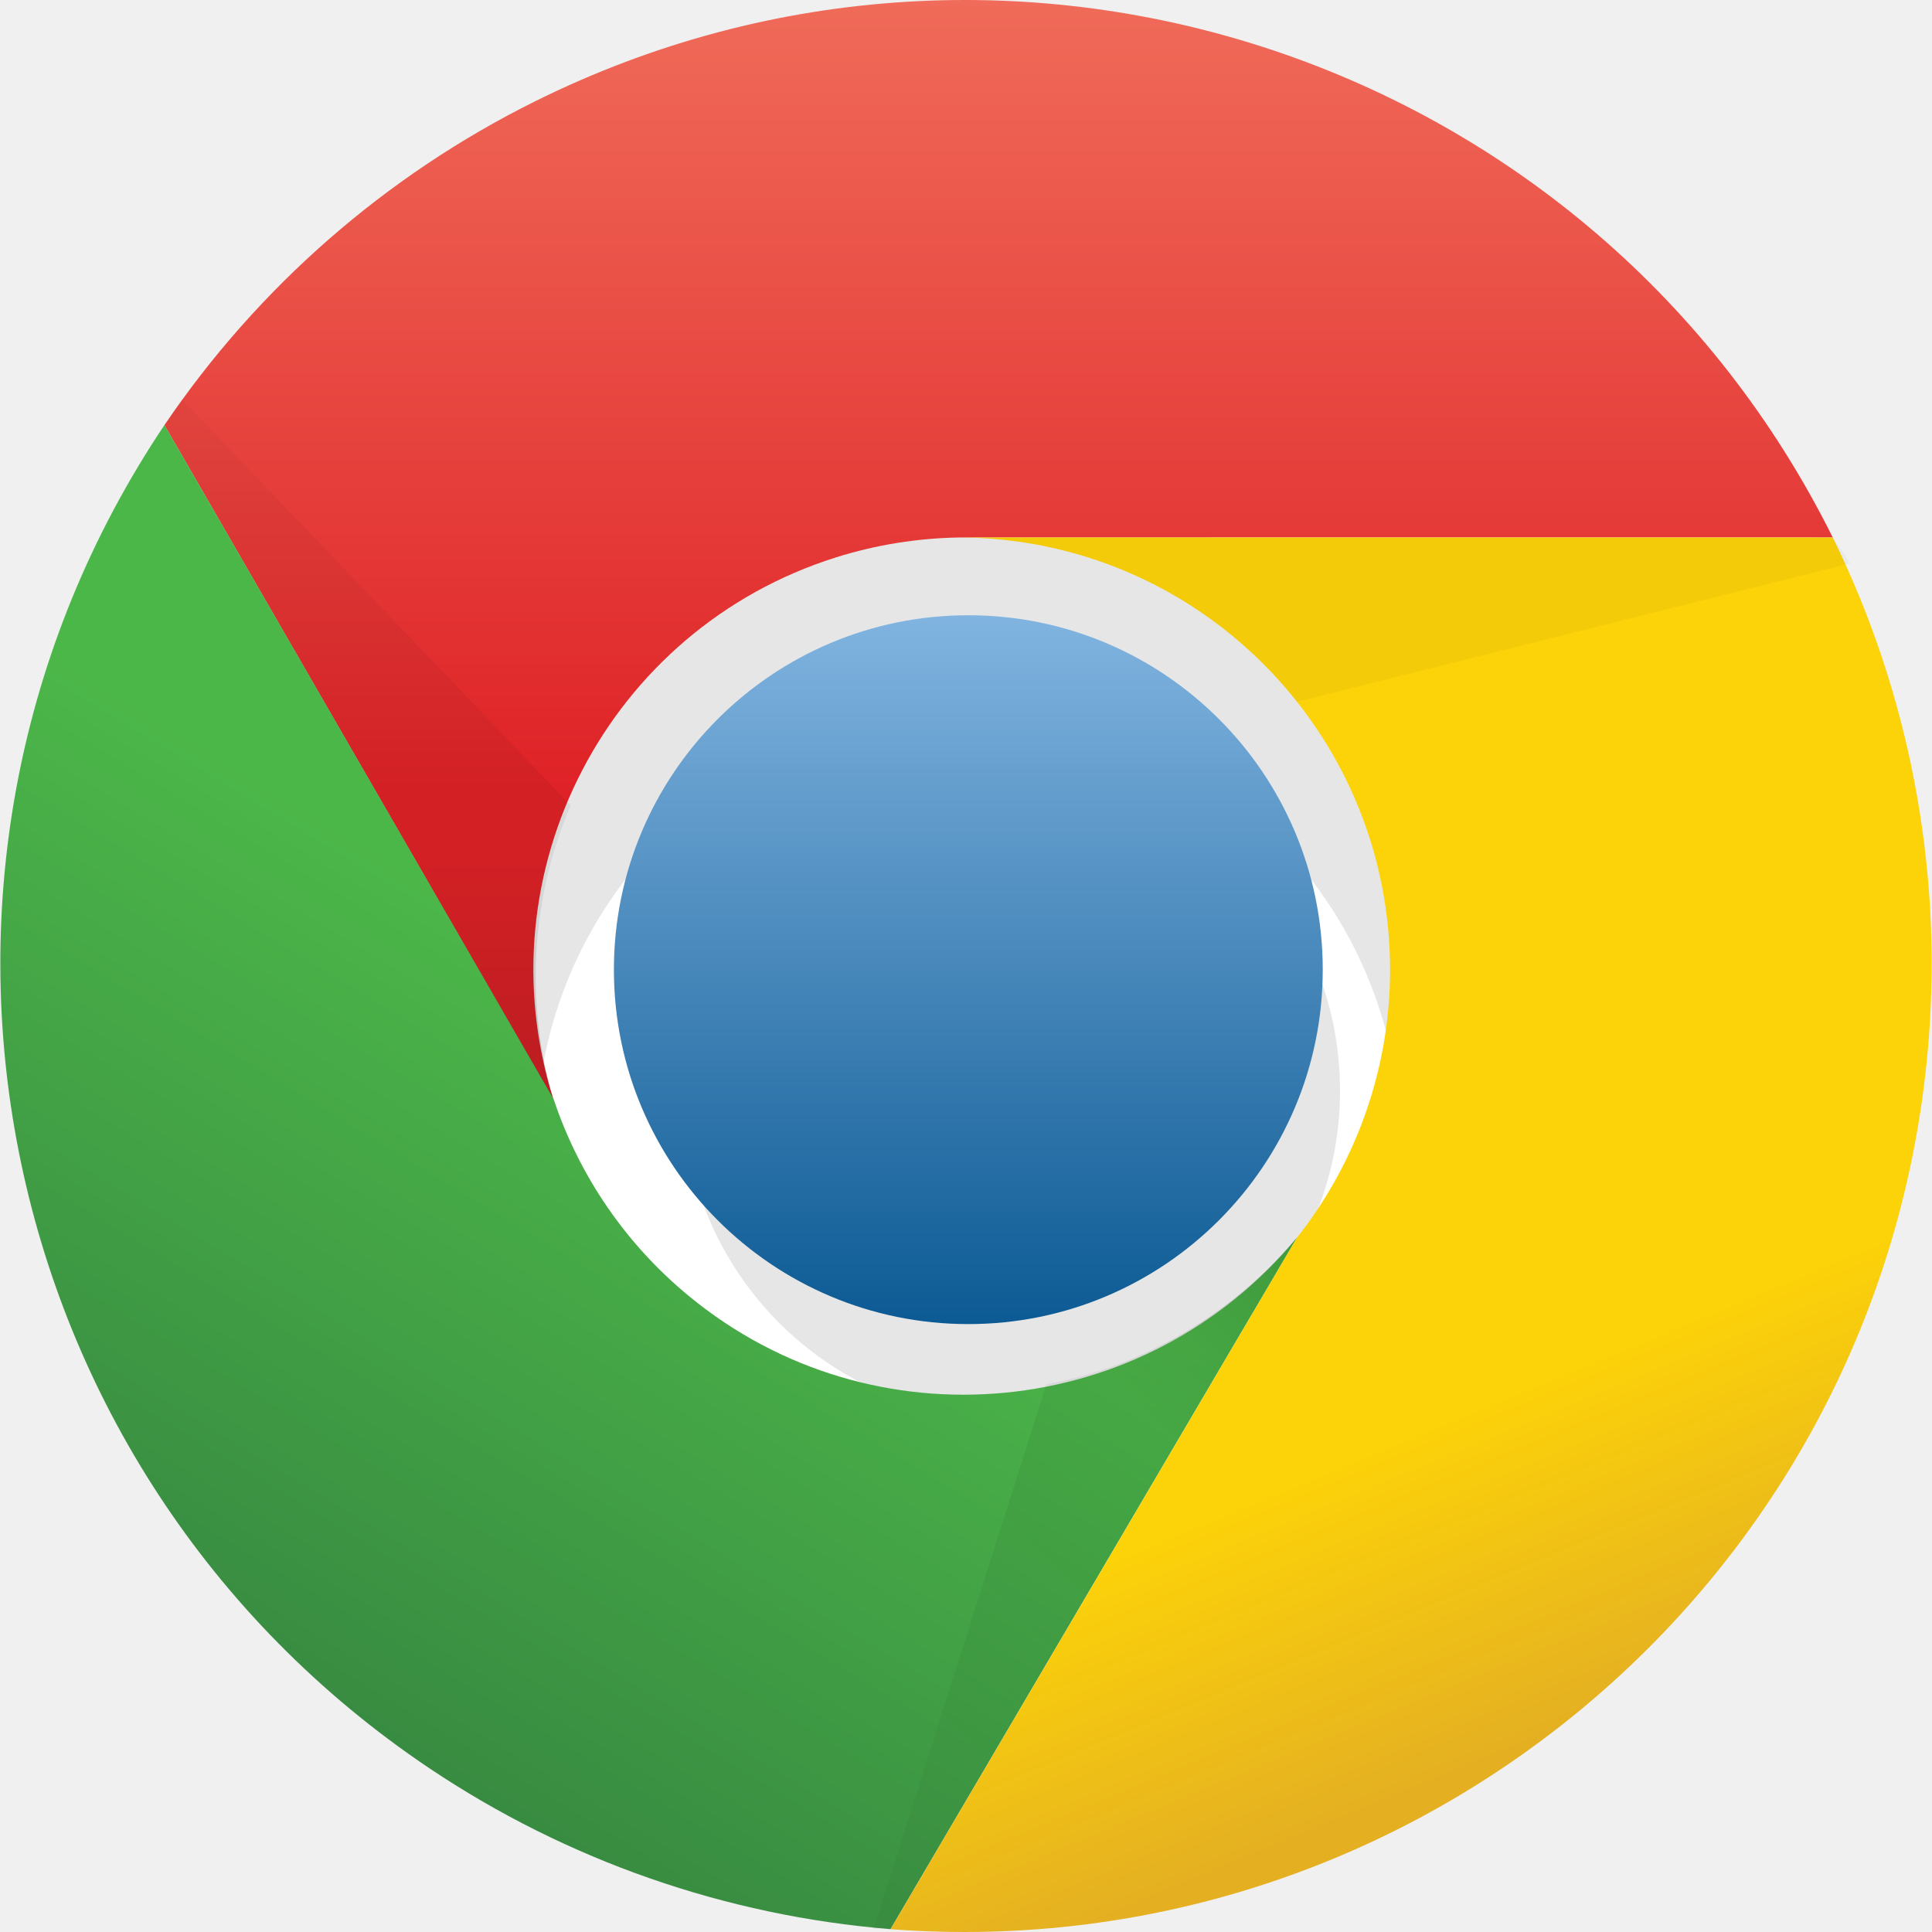
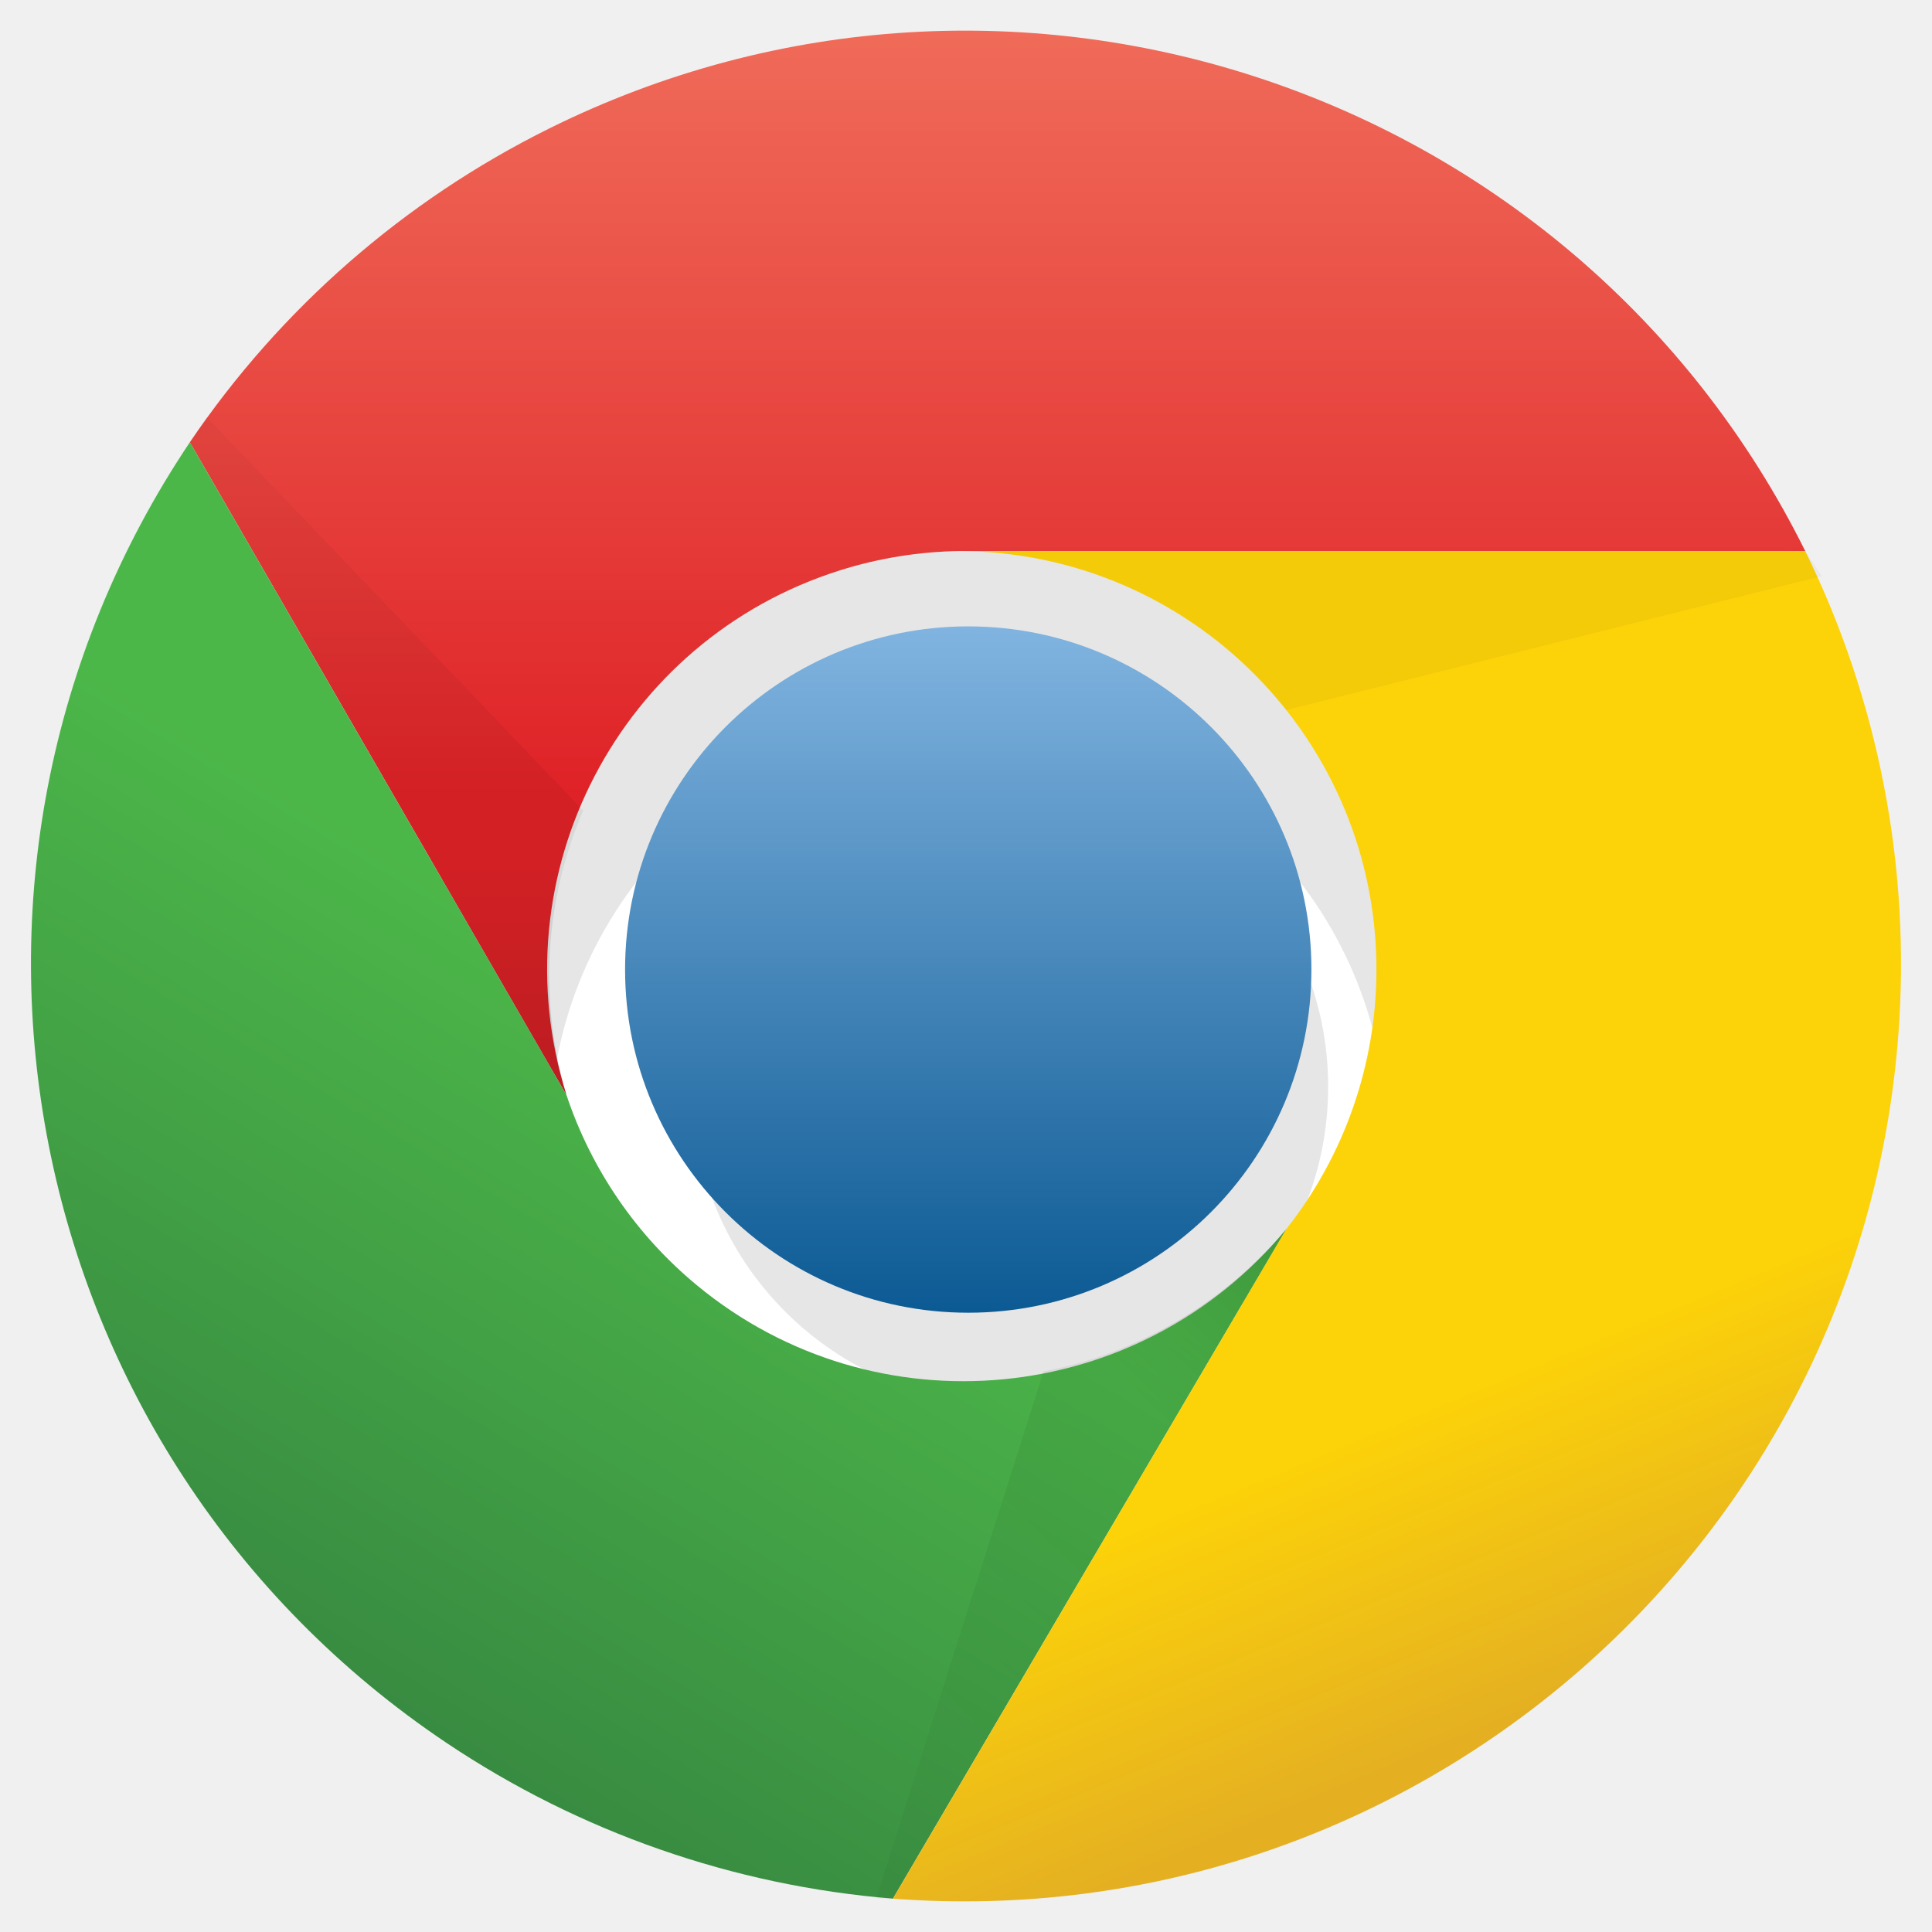
- <svg xmlns="http://www.w3.org/2000/svg" width="64" height="64">
-   <linearGradient id="A" gradientUnits="userSpaceOnUse" x1="64.08" y1="32.126" x2="64.08" y2="66.812">
-     <stop offset="0" stop-color="#81b4e0" />
-     <stop offset="1" stop-color="#0c5a94" />
+ <svg xmlns="http://www.w3.org/2000/svg" viewBox="0 0 128 128">
+   <circle fill="#fff" cx="64.149" cy="64.236" r="60.999" />
+   <path fill-opacity=".1" d="M102.966 75.327c0-21.439-17.379-38.819-38.817-38.819s-38.818 17.38-38.818 38.819h11.09c0-15.314 12.415-27.727 27.727-27.727 15.313 0 27.727 12.413 27.727 27.727" />
+   <circle fill-opacity=".1" cx="66.922" cy="71.999" r="21.072" />
+   <linearGradient id="chrome-original-a" gradientUnits="userSpaceOnUse" x1="395.191" y1="484.168" x2="395.191" y2="484.723" gradientTransform="matrix(82 0 0 82 -32341.5 -39660.313)">
+     <stop offset="0" stop-color="#81B4E0" />
+     <stop offset="1" stop-color="#0C5A94" />
  </linearGradient>
-   <linearGradient id="B" gradientUnits="userSpaceOnUse" x1="65.595" y1="2.11" x2="65.595" y2="40.61">
-     <stop offset="0" stop-color="#f06b59" />
-     <stop offset="1" stop-color="#df2227" />
+   <circle fill="url(#chrome-original-a)" cx="64.149" cy="64.235" r="22.736" />
+   <linearGradient id="chrome-original-b" gradientUnits="userSpaceOnUse" x1="-608.91" y1="-597.648" x2="-608.91" y2="-547.185" gradientTransform="translate(675 599.775)">
+     <stop offset="0" stop-color="#F06B59" />
+     <stop offset="1" stop-color="#DF2227" />
  </linearGradient>
-   <linearGradient id="C" gradientUnits="userSpaceOnUse" x1="28.269" y1="83.175" x2="47.729" y2="51.022">
-     <stop offset="0" stop-color="#388b41" />
-     <stop offset="1" stop-color="#4cb749" />
+   <path fill="url(#chrome-original-b)" d="M119.602 36.508C104.336 5.792 67.06-6.732 36.343 8.534A62.105 62.105 0 0012.578 29.3l24.955 43.253c-4.597-14.606 3.521-30.174 18.127-34.77a27.676 27.676 0 017.935-1.274" />
+   <linearGradient id="chrome-original-c" gradientUnits="userSpaceOnUse" x1="-657.835" y1="-491.393" x2="-632.327" y2="-533.537" gradientTransform="translate(675 599.775)">
+     <stop offset="0" stop-color="#388B41" />
+     <stop offset="1" stop-color="#4CB749" />
  </linearGradient>
-   <linearGradient id="D" gradientUnits="userSpaceOnUse" x1="93.461" y1="86.594" x2="72.731" y2="36.673">
-     <stop offset="0" stop-color="#e4b022" />
-     <stop offset=".3" stop-color="#fcd209" />
+   <path fill="url(#chrome-original-c)" d="M12.578 29.3c-19.1 28.492-11.486 67.071 17.005 86.171a62.133 62.133 0 0029.575 10.319l26.063-44.363c-9.745 11.811-27.22 13.486-39.032 3.74a27.717 27.717 0 01-8.657-12.613" />
+   <linearGradient id="chrome-original-d" gradientUnits="userSpaceOnUse" x1="-572.385" y1="-486.91" x2="-599.557" y2="-552.345" gradientTransform="translate(675 599.775)">
+     <stop offset="0" stop-color="#E4B022" />
+     <stop offset=".3" stop-color="#FCD209" />
  </linearGradient>
-   <linearGradient id="E" gradientUnits="userSpaceOnUse" x1="34.711" y1="54.571" x2="34.711" y2="20.726">
+   <path fill="url(#chrome-original-d)" d="M59.158 125.791c34.204 2.585 64.027-23.047 66.613-57.25a62.097 62.097 0 00-6.17-32.031H63.595c15.312.07 27.67 12.541 27.598 27.854a27.725 27.725 0 01-5.972 17.064" />
+   <linearGradient id="chrome-original-e" gradientUnits="userSpaceOnUse" x1="-649.391" y1="-528.885" x2="-649.391" y2="-573.247" gradientTransform="translate(675 599.775)">
    <stop offset="0" stop-opacity=".15" />
    <stop offset=".3" stop-opacity=".06" />
    <stop offset="1" stop-opacity=".03" />
  </linearGradient>
-   <linearGradient id="F" gradientUnits="userSpaceOnUse" x1="81.427" y1="65.501" x2="58.159" y2="89.192">
+   <path fill="url(#chrome-original-e)" d="M12.578 29.3l24.955 43.253a27.725 27.725 0 011.107-18.854L13.686 27.636" />
+   <linearGradient id="chrome-original-f" gradientUnits="userSpaceOnUse" x1="-588.158" y1="-514.559" x2="-618.657" y2="-483.505" gradientTransform="translate(675 599.775)">
    <stop offset="0" stop-opacity=".15" />
    <stop offset=".3" stop-opacity=".06" />
    <stop offset="1" stop-opacity=".03" />
  </linearGradient>
-   <linearGradient id="G" gradientUnits="userSpaceOnUse" x1="81.09" y1="72.316" x2="84.474" y2="38.896">
+   <path fill="url(#chrome-original-f)" d="M59.158 125.791l26.063-44.363a27.731 27.731 0 01-16.082 9.426l-11.091 34.937" />
+   <linearGradient id="chrome-original-g" gradientUnits="userSpaceOnUse" x1="-588.6" y1="-505.621" x2="-584.163" y2="-549.431" gradientTransform="translate(675 599.775)">
    <stop offset="0" stop-opacity=".15" />
    <stop offset=".3" stop-opacity=".06" />
    <stop offset="1" stop-opacity=".03" />
  </linearGradient>
-   <g transform="matrix(.676853 0 0 .676853 -11.31875 -1.378687)">
-     <circle r="46.537" cy="49.495" cx="64.114" fill="#fff" />
-     <path d="M93.73 57.956c0-16.356-13.26-29.615-29.614-29.615S34.5 41.6 34.5 57.956h8.46c0-11.683 9.47-21.153 21.152-21.153s21.153 9.47 21.153 21.153" fill-opacity=".1" />
-     <circle r="16.077" cy="55.417" cx="66.229" fill-opacity=".1" />
-     <circle r="17.346" cy="49.494" cx="64.114" fill="url(#A)" />
-     <path d="M106.42 28.34C94.773 4.908 66.334-4.648 42.9 7a47.37 47.37 0 0 0-18.13 15.843l19.038 33C40.3 44.7 46.494 32.823 57.638 29.316c1.96-.617 4-.944 6.053-.973" fill="url(#B)" />
-     <path d="M24.77 22.84C10.198 44.577 16.006 74 37.744 88.583c6.725 4.508 14.493 7.217 22.563 7.87L80.2 62.6c-7.435 9.012-20.767 10.3-29.778 2.854a21.14 21.14 0 0 1-6.604-9.623" fill="url(#C)" />
-     <path d="M60.307 96.455c26.094 1.973 48.847-17.582 50.82-43.676a47.38 47.38 0 0 0-4.706-24.438H63.7c11.683.054 21.1 9.567 21.056 21.25A21.16 21.16 0 0 1 80.2 62.609" fill="url(#D)" />
-     <path d="M24.77 22.84l19.038 33c-1.4-4.747-1.1-9.837.845-14.385L25.615 21.572" fill="url(#E)" />
-     <path d="M60.307 96.455L80.2 62.6a21.16 21.16 0 0 1-12.269 7.192l-8.46 26.653" fill="url(#F)" />
-     <path d="M106.42 28.34H63.7c6.437.03 12.5 2.988 16.5 8.038l27.076-6.77" fill="url(#G)" />
-   </g>
+   <path fill="url(#chrome-original-g)" d="M119.602 36.508H63.595a27.727 27.727 0 0121.626 10.537l35.491-8.873" />
</svg>
